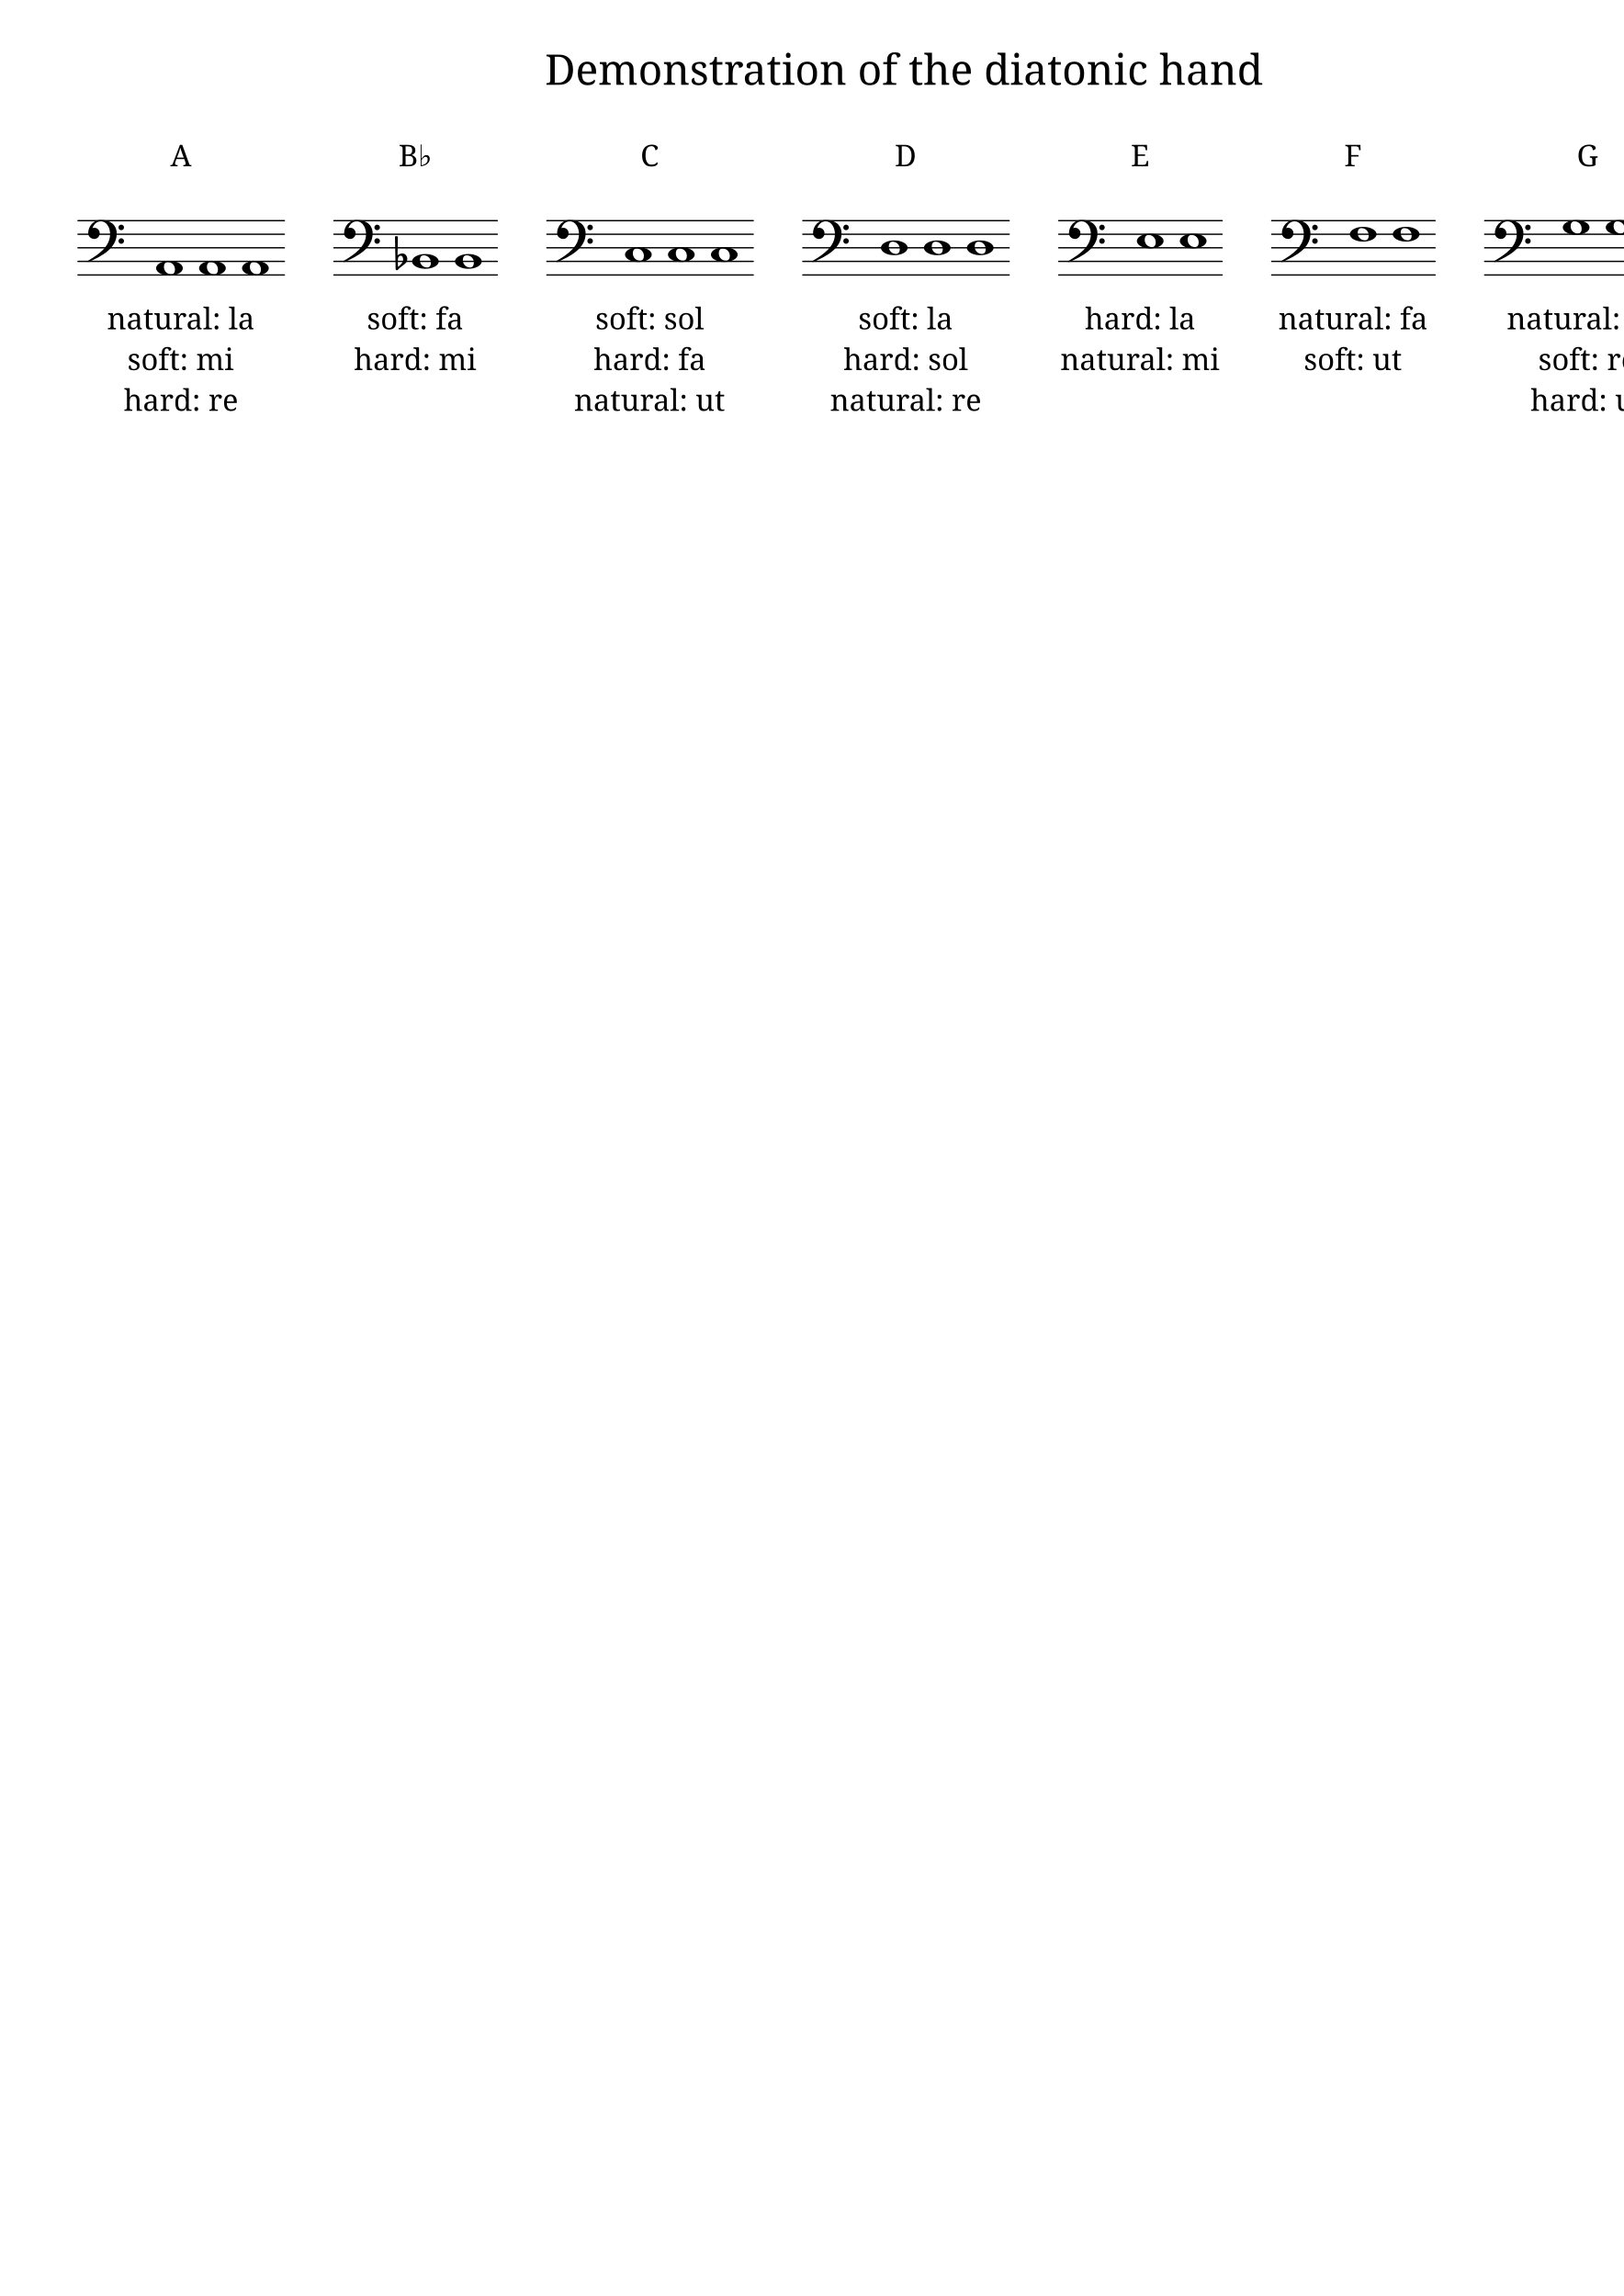
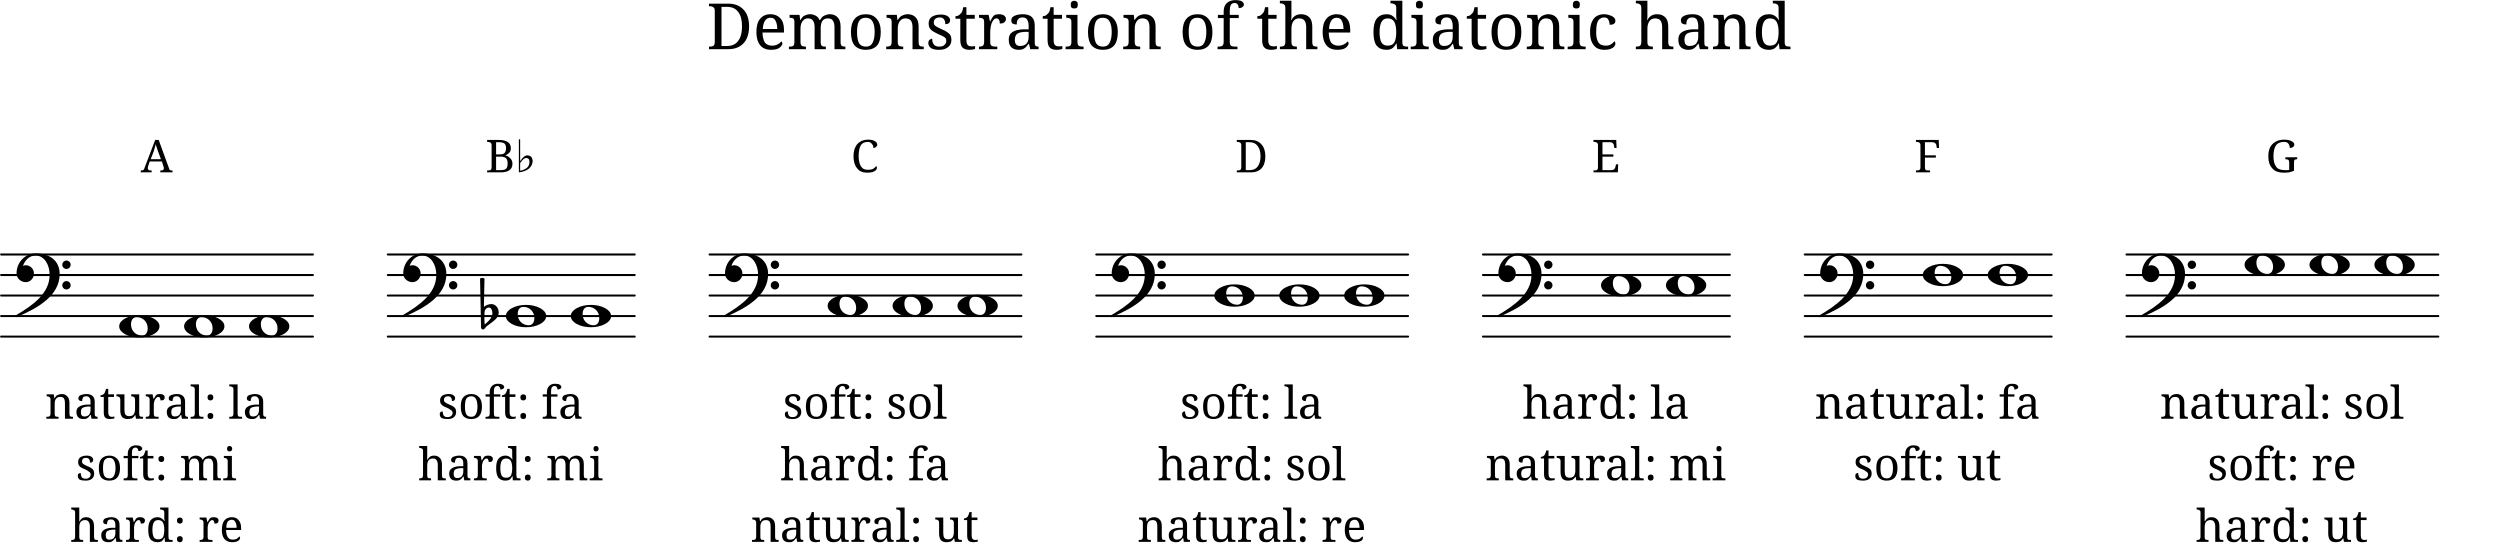
- <svg xmlns="http://www.w3.org/2000/svg" xmlns:xlink="http://www.w3.org/1999/xlink" version="1.2" width="210.00mm" height="297.00mm" viewBox="0 0 119.502 169.009">
+ <svg xmlns="http://www.w3.org/2000/svg" xmlns:xlink="http://www.w3.org/1999/xlink" version="1.2" width="213.98mm" height="46.42mm" viewBox="0 -2.396 121.766 26.418">
  <style type="text/css">

tspan { white-space: pre; }

</style>
-   <g transform="translate(40.0954, 6.2411)">
+   <g transform="translate(34.4049, -0)">
    <text font-family="serif" font-size="3.111" text-anchor="start" fill="currentColor">
      <tspan>Demonstration of the diatonic hand</tspan>
    </text>
  </g>
-   <g transform="translate(12.5403, 12.2411)">
+   <g transform="translate(6.8498, 6)">
    <text font-family="serif" font-size="2.2" text-anchor="start" fill="currentColor">
      <tspan>A</tspan>
    </text>
  </g>
-   <g transform="translate(5.6906, 20.2411)">
-     <line stroke-linejoin="round" stroke-linecap="round" stroke-width="0.1" stroke="currentColor" x1="0.05" y1="0" x2="15.236" y2="0" />
-   </g>
-   <g transform="translate(5.6906, 19.2411)">
-     <line stroke-linejoin="round" stroke-linecap="round" stroke-width="0.1" stroke="currentColor" x1="0.05" y1="0" x2="15.236" y2="0" />
-   </g>
-   <g transform="translate(5.6906, 18.2411)">
-     <line stroke-linejoin="round" stroke-linecap="round" stroke-width="0.1" stroke="currentColor" x1="0.05" y1="0" x2="15.236" y2="0" />
-   </g>
-   <g transform="translate(5.6906, 17.2411)">
-     <line stroke-linejoin="round" stroke-linecap="round" stroke-width="0.1" stroke="currentColor" x1="0.05" y1="0" x2="15.236" y2="0" />
-   </g>
-   <g transform="translate(5.6906, 16.2411)">
+   <g transform="translate(0, 14)">
+     <line stroke-linejoin="round" stroke-linecap="round" stroke-width="0.1" stroke="currentColor" x1="0.05" y1="0" x2="15.236" y2="0" />
+   </g>
+   <g transform="translate(0, 13)">
+     <line stroke-linejoin="round" stroke-linecap="round" stroke-width="0.1" stroke="currentColor" x1="0.05" y1="0" x2="15.236" y2="0" />
+   </g>
+   <g transform="translate(0, 12)">
+     <line stroke-linejoin="round" stroke-linecap="round" stroke-width="0.1" stroke="currentColor" x1="0.05" y1="0" x2="15.236" y2="0" />
+   </g>
+   <g transform="translate(0, 11)">
+     <line stroke-linejoin="round" stroke-linecap="round" stroke-width="0.1" stroke="currentColor" x1="0.05" y1="0" x2="15.236" y2="0" />
+   </g>
+   <g transform="translate(0, 10)">
    <line stroke-linejoin="round" stroke-linecap="round" stroke-width="0.1" stroke="currentColor" x1="0.05" y1="0" x2="15.236" y2="0" />
  </g>
  <a style="color:inherit;" xlink:href="textedit:///home/johannes/common-lisp/setzkasten/lilypond-export/b1-c5-m1-e.ly:41:16:17">
-     <g transform="translate(17.8146, 19.7411)">
+     <g transform="translate(12.124, 13.5)">
      <path transform="scale(0.004, -0.004)" d="M213 112c-50 0 -69 -43 -69 -88c0 -77 57 -136 134 -136c50 0 69 43 69 88c0 77 -57 136 -134 136zM491 0c0 -43 -34 -75 -72 -96c-53 -29 -114 -40 -174 -40s-120 11 -173 40c-38 21 -72 53 -72 96s34 75 72 96c53 29 113 40 173 40s121 -11 174 -40 c38 -21 72 -53 72 -96z" fill="currentColor" />
    </g>
  </a>
  <a style="color:inherit;" xlink:href="textedit:///home/johannes/common-lisp/setzkasten/lilypond-export/b1-c5-m1-e.ly:40:16:17">
-     <g transform="translate(14.6526, 19.7411)">
-       <path transform="scale(0.004, -0.004)" d="M213 112c-50 0 -69 -43 -69 -88c0 -77 57 -136 134 -136c50 0 69 43 69 88c0 77 -57 136 -134 136zM491 0c0 -43 -34 -75 -72 -96c-53 -29 -114 -40 -174 -40s-120 11 -173 40c-38 21 -72 53 -72 96s34 75 72 96c53 29 113 40 173 40s121 -11 174 -40 c38 -21 72 -53 72 -96z" fill="currentColor" />
-     </g>
-   </a>
-   <g transform="translate(6.4906, 17.2411)">
+     <g transform="translate(8.962, 13.5)">
+       <path transform="scale(0.004, -0.004)" d="M213 112c-50 0 -69 -43 -69 -88c0 -77 57 -136 134 -136c50 0 69 43 69 88c0 77 -57 136 -134 136zM491 0c0 -43 -34 -75 -72 -96c-53 -29 -114 -40 -174 -40s-120 11 -173 40c-38 21 -72 53 -72 96s34 75 72 96c53 29 113 40 173 40s121 -11 174 -40 c38 -21 72 -53 72 -96z" fill="currentColor" />
+     </g>
+   </a>
+   <g transform="translate(0.8, 11)">
    <path transform="scale(0.004, -0.004)" d="M557 -125c0 28 23 51 51 51s51 -23 51 -51s-23 -51 -51 -51s-51 23 -51 51zM557 125c0 28 23 51 51 51s51 -23 51 -51s-23 -51 -51 -51s-51 23 -51 51zM232 263c172 0 293 -88 293 -251c0 -263 -263 -414 -516 -521c-3 -3 -6 -4 -9 -4c-7 0 -13 6 -13 13c0 3 1 6 4 9 c202 118 412 265 412 493c0 120 -63 235 -171 235c-74 0 -129 -54 -154 -126c11 5 22 8 34 8c55 0 100 -45 100 -100c0 -58 -44 -106 -100 -106c-60 0 -112 47 -112 106c0 133 102 244 232 244z" fill="currentColor" />
  </g>
  <a style="color:inherit;" xlink:href="textedit:///home/johannes/common-lisp/setzkasten/lilypond-export/b1-c5-m1-e.ly:39:29:30">
-     <g transform="translate(11.4906, 19.7411)">
-       <path transform="scale(0.004, -0.004)" d="M213 112c-50 0 -69 -43 -69 -88c0 -77 57 -136 134 -136c50 0 69 43 69 88c0 77 -57 136 -134 136zM491 0c0 -43 -34 -75 -72 -96c-53 -29 -114 -40 -174 -40s-120 11 -173 40c-38 21 -72 53 -72 96s34 75 72 96c53 29 113 40 173 40s121 -11 174 -40 c38 -21 72 -53 72 -96z" fill="currentColor" />
-     </g>
-   </a>
-   <g transform="translate(7.8798, 24.2411)">
+     <g transform="translate(5.8, 13.5)">
+       <path transform="scale(0.004, -0.004)" d="M213 112c-50 0 -69 -43 -69 -88c0 -77 57 -136 134 -136c50 0 69 43 69 88c0 77 -57 136 -134 136zM491 0c0 -43 -34 -75 -72 -96c-53 -29 -114 -40 -174 -40s-120 11 -173 40c-38 21 -72 53 -72 96s34 75 72 96c53 29 113 40 173 40s121 -11 174 -40 c38 -21 72 -53 72 -96z" fill="currentColor" />
+     </g>
+   </a>
+   <g transform="translate(2.1892, 18)">
    <text font-family="serif" font-size="2.2" text-anchor="start" fill="currentColor">
      <tspan>natural: la</tspan>
    </text>
  </g>
-   <g transform="translate(9.3821, 27.2411)">
+   <g transform="translate(3.6915, 21)">
    <text font-family="serif" font-size="2.2" text-anchor="start" fill="currentColor">
      <tspan>soft: mi</tspan>
    </text>
  </g>
-   <g transform="translate(9.1089, 30.2411)">
+   <g transform="translate(3.4184, 24)">
    <text font-family="serif" font-size="2.2" text-anchor="start" fill="currentColor">
      <tspan>hard: re</tspan>
    </text>
  </g>
-   <g transform="translate(29.3344, 12.2411)">
+   <g transform="translate(23.6438, 6)">
    <text font-family="serif" font-size="2.2" text-anchor="start" fill="currentColor">
      <tspan>B♭</tspan>
    </text>
  </g>
-   <g transform="translate(24.5266, 20.2411)">
-     <line stroke-linejoin="round" stroke-linecap="round" stroke-width="0.1" stroke="currentColor" x1="0.05" y1="0" x2="12.074" y2="0" />
-   </g>
-   <g transform="translate(24.5266, 19.2411)">
-     <line stroke-linejoin="round" stroke-linecap="round" stroke-width="0.1" stroke="currentColor" x1="0.05" y1="0" x2="12.074" y2="0" />
-   </g>
-   <g transform="translate(24.5266, 18.2411)">
-     <line stroke-linejoin="round" stroke-linecap="round" stroke-width="0.1" stroke="currentColor" x1="0.05" y1="0" x2="12.074" y2="0" />
-   </g>
-   <g transform="translate(24.5266, 17.2411)">
-     <line stroke-linejoin="round" stroke-linecap="round" stroke-width="0.1" stroke="currentColor" x1="0.05" y1="0" x2="12.074" y2="0" />
-   </g>
-   <g transform="translate(24.5266, 16.2411)">
+   <g transform="translate(18.836, 14)">
+     <line stroke-linejoin="round" stroke-linecap="round" stroke-width="0.1" stroke="currentColor" x1="0.05" y1="0" x2="12.074" y2="0" />
+   </g>
+   <g transform="translate(18.836, 13)">
+     <line stroke-linejoin="round" stroke-linecap="round" stroke-width="0.1" stroke="currentColor" x1="0.05" y1="0" x2="12.074" y2="0" />
+   </g>
+   <g transform="translate(18.836, 12)">
+     <line stroke-linejoin="round" stroke-linecap="round" stroke-width="0.1" stroke="currentColor" x1="0.05" y1="0" x2="12.074" y2="0" />
+   </g>
+   <g transform="translate(18.836, 11)">
+     <line stroke-linejoin="round" stroke-linecap="round" stroke-width="0.1" stroke="currentColor" x1="0.05" y1="0" x2="12.074" y2="0" />
+   </g>
+   <g transform="translate(18.836, 10)">
    <line stroke-linejoin="round" stroke-linecap="round" stroke-width="0.1" stroke="currentColor" x1="0.05" y1="0" x2="12.074" y2="0" />
  </g>
  <a style="color:inherit;" xlink:href="textedit:///home/johannes/common-lisp/setzkasten/lilypond-export/b1-c5-m1-e.ly:81:16:17">
-     <g transform="translate(33.4886, 19.2411)">
-       <path transform="scale(0.004, -0.004)" d="M213 112c-50 0 -69 -43 -69 -88c0 -77 57 -136 134 -136c50 0 69 43 69 88c0 77 -57 136 -134 136zM491 0c0 -43 -34 -75 -72 -96c-53 -29 -114 -40 -174 -40s-120 11 -173 40c-38 21 -72 53 -72 96s34 75 72 96c53 29 113 40 173 40s121 -11 174 -40 c38 -21 72 -53 72 -96z" fill="currentColor" />
-     </g>
-   </a>
-   <g transform="translate(29.1766, 19.2411)">
+     <g transform="translate(27.798, 13)">
+       <path transform="scale(0.004, -0.004)" d="M213 112c-50 0 -69 -43 -69 -88c0 -77 57 -136 134 -136c50 0 69 43 69 88c0 77 -57 136 -134 136zM491 0c0 -43 -34 -75 -72 -96c-53 -29 -114 -40 -174 -40s-120 11 -173 40c-38 21 -72 53 -72 96s34 75 72 96c53 29 113 40 173 40s121 -11 174 -40 c38 -21 72 -53 72 -96z" fill="currentColor" />
+     </g>
+   </a>
+   <g transform="translate(23.486, 13)">
    <path transform="scale(0.004, -0.004)" d="M27 41l-1 -66v-11c0 -22 1 -44 4 -66c45 38 93 80 93 139c0 33 -14 67 -43 67c-31 0 -52 -30 -53 -63zM-15 -138l-12 595c8 5 18 8 27 8s19 -3 27 -8l-7 -345c25 21 58 34 91 34c52 0 89 -48 89 -102c0 -80 -86 -117 -147 -169c-15 -13 -24 -38 -45 -38 c-13 0 -23 11 -23 25z" fill="currentColor" />
  </g>
-   <g transform="translate(25.3266, 17.2411)">
+   <g transform="translate(19.636, 11)">
    <path transform="scale(0.004, -0.004)" d="M557 -125c0 28 23 51 51 51s51 -23 51 -51s-23 -51 -51 -51s-51 23 -51 51zM557 125c0 28 23 51 51 51s51 -23 51 -51s-23 -51 -51 -51s-51 23 -51 51zM232 263c172 0 293 -88 293 -251c0 -263 -263 -414 -516 -521c-3 -3 -6 -4 -9 -4c-7 0 -13 6 -13 13c0 3 1 6 4 9 c202 118 412 265 412 493c0 120 -63 235 -171 235c-74 0 -129 -54 -154 -126c11 5 22 8 34 8c55 0 100 -45 100 -100c0 -58 -44 -106 -100 -106c-60 0 -112 47 -112 106c0 133 102 244 232 244z" fill="currentColor" />
  </g>
  <a style="color:inherit;" xlink:href="textedit:///home/johannes/common-lisp/setzkasten/lilypond-export/b1-c5-m1-e.ly:80:29:30">
-     <g transform="translate(30.3266, 19.2411)">
-       <path transform="scale(0.004, -0.004)" d="M213 112c-50 0 -69 -43 -69 -88c0 -77 57 -136 134 -136c50 0 69 43 69 88c0 77 -57 136 -134 136zM491 0c0 -43 -34 -75 -72 -96c-53 -29 -114 -40 -174 -40s-120 11 -173 40c-38 21 -72 53 -72 96s34 75 72 96c53 29 113 40 173 40s121 -11 174 -40 c38 -21 72 -53 72 -96z" fill="currentColor" />
-     </g>
-   </a>
-   <g transform="translate(27.0127, 24.2411)">
+     <g transform="translate(24.636, 13)">
+       <path transform="scale(0.004, -0.004)" d="M213 112c-50 0 -69 -43 -69 -88c0 -77 57 -136 134 -136c50 0 69 43 69 88c0 77 -57 136 -134 136zM491 0c0 -43 -34 -75 -72 -96c-53 -29 -114 -40 -174 -40s-120 11 -173 40c-38 21 -72 53 -72 96s34 75 72 96c53 29 113 40 173 40s121 -11 174 -40 c38 -21 72 -53 72 -96z" fill="currentColor" />
+     </g>
+   </a>
+   <g transform="translate(21.3221, 18)">
    <text font-family="serif" font-size="2.2" text-anchor="start" fill="currentColor">
      <tspan>soft: fa</tspan>
    </text>
  </g>
-   <g transform="translate(26.0566, 27.2411)">
+   <g transform="translate(20.3661, 21)">
    <text font-family="serif" font-size="2.2" text-anchor="start" fill="currentColor">
      <tspan>hard: mi</tspan>
    </text>
  </g>
-   <g transform="translate(47.1357, 12.2411)">
+   <g transform="translate(41.4451, 6)">
    <text font-family="serif" font-size="2.2" text-anchor="start" fill="currentColor">
      <tspan>C</tspan>
    </text>
  </g>
-   <g transform="translate(40.2006, 20.2411)">
-     <line stroke-linejoin="round" stroke-linecap="round" stroke-width="0.1" stroke="currentColor" x1="0.05" y1="0" x2="15.236" y2="0" />
-   </g>
-   <g transform="translate(40.2006, 19.2411)">
-     <line stroke-linejoin="round" stroke-linecap="round" stroke-width="0.1" stroke="currentColor" x1="0.05" y1="0" x2="15.236" y2="0" />
-   </g>
-   <g transform="translate(40.2006, 18.2411)">
-     <line stroke-linejoin="round" stroke-linecap="round" stroke-width="0.1" stroke="currentColor" x1="0.05" y1="0" x2="15.236" y2="0" />
-   </g>
-   <g transform="translate(40.2006, 17.2411)">
-     <line stroke-linejoin="round" stroke-linecap="round" stroke-width="0.1" stroke="currentColor" x1="0.05" y1="0" x2="15.236" y2="0" />
-   </g>
-   <g transform="translate(40.2006, 16.2411)">
+   <g transform="translate(34.51, 14)">
+     <line stroke-linejoin="round" stroke-linecap="round" stroke-width="0.1" stroke="currentColor" x1="0.05" y1="0" x2="15.236" y2="0" />
+   </g>
+   <g transform="translate(34.51, 13)">
+     <line stroke-linejoin="round" stroke-linecap="round" stroke-width="0.1" stroke="currentColor" x1="0.05" y1="0" x2="15.236" y2="0" />
+   </g>
+   <g transform="translate(34.51, 12)">
+     <line stroke-linejoin="round" stroke-linecap="round" stroke-width="0.1" stroke="currentColor" x1="0.05" y1="0" x2="15.236" y2="0" />
+   </g>
+   <g transform="translate(34.51, 11)">
+     <line stroke-linejoin="round" stroke-linecap="round" stroke-width="0.1" stroke="currentColor" x1="0.05" y1="0" x2="15.236" y2="0" />
+   </g>
+   <g transform="translate(34.51, 10)">
    <line stroke-linejoin="round" stroke-linecap="round" stroke-width="0.1" stroke="currentColor" x1="0.05" y1="0" x2="15.236" y2="0" />
  </g>
  <a style="color:inherit;" xlink:href="textedit:///home/johannes/common-lisp/setzkasten/lilypond-export/b1-c5-m1-e.ly:119:16:17">
-     <g transform="translate(52.3246, 18.7411)">
+     <g transform="translate(46.634, 12.5)">
      <path transform="scale(0.004, -0.004)" d="M213 112c-50 0 -69 -43 -69 -88c0 -77 57 -136 134 -136c50 0 69 43 69 88c0 77 -57 136 -134 136zM491 0c0 -43 -34 -75 -72 -96c-53 -29 -114 -40 -174 -40s-120 11 -173 40c-38 21 -72 53 -72 96s34 75 72 96c53 29 113 40 173 40s121 -11 174 -40 c38 -21 72 -53 72 -96z" fill="currentColor" />
    </g>
  </a>
  <a style="color:inherit;" xlink:href="textedit:///home/johannes/common-lisp/setzkasten/lilypond-export/b1-c5-m1-e.ly:118:16:17">
-     <g transform="translate(49.1626, 18.7411)">
-       <path transform="scale(0.004, -0.004)" d="M213 112c-50 0 -69 -43 -69 -88c0 -77 57 -136 134 -136c50 0 69 43 69 88c0 77 -57 136 -134 136zM491 0c0 -43 -34 -75 -72 -96c-53 -29 -114 -40 -174 -40s-120 11 -173 40c-38 21 -72 53 -72 96s34 75 72 96c53 29 113 40 173 40s121 -11 174 -40 c38 -21 72 -53 72 -96z" fill="currentColor" />
-     </g>
-   </a>
-   <g transform="translate(41.0006, 17.2411)">
+     <g transform="translate(43.472, 12.5)">
+       <path transform="scale(0.004, -0.004)" d="M213 112c-50 0 -69 -43 -69 -88c0 -77 57 -136 134 -136c50 0 69 43 69 88c0 77 -57 136 -134 136zM491 0c0 -43 -34 -75 -72 -96c-53 -29 -114 -40 -174 -40s-120 11 -173 40c-38 21 -72 53 -72 96s34 75 72 96c53 29 113 40 173 40s121 -11 174 -40 c38 -21 72 -53 72 -96z" fill="currentColor" />
+     </g>
+   </a>
+   <g transform="translate(35.31, 11)">
    <path transform="scale(0.004, -0.004)" d="M557 -125c0 28 23 51 51 51s51 -23 51 -51s-23 -51 -51 -51s-51 23 -51 51zM557 125c0 28 23 51 51 51s51 -23 51 -51s-23 -51 -51 -51s-51 23 -51 51zM232 263c172 0 293 -88 293 -251c0 -263 -263 -414 -516 -521c-3 -3 -6 -4 -9 -4c-7 0 -13 6 -13 13c0 3 1 6 4 9 c202 118 412 265 412 493c0 120 -63 235 -171 235c-74 0 -129 -54 -154 -126c11 5 22 8 34 8c55 0 100 -45 100 -100c0 -58 -44 -106 -100 -106c-60 0 -112 47 -112 106c0 133 102 244 232 244z" fill="currentColor" />
  </g>
  <a style="color:inherit;" xlink:href="textedit:///home/johannes/common-lisp/setzkasten/lilypond-export/b1-c5-m1-e.ly:117:29:30">
-     <g transform="translate(46.0006, 18.7411)">
-       <path transform="scale(0.004, -0.004)" d="M213 112c-50 0 -69 -43 -69 -88c0 -77 57 -136 134 -136c50 0 69 43 69 88c0 77 -57 136 -134 136zM491 0c0 -43 -34 -75 -72 -96c-53 -29 -114 -40 -174 -40s-120 11 -173 40c-38 21 -72 53 -72 96s34 75 72 96c53 29 113 40 173 40s121 -11 174 -40 c38 -21 72 -53 72 -96z" fill="currentColor" />
-     </g>
-   </a>
-   <g transform="translate(43.8238, 24.2411)">
+     <g transform="translate(40.31, 12.5)">
+       <path transform="scale(0.004, -0.004)" d="M213 112c-50 0 -69 -43 -69 -88c0 -77 57 -136 134 -136c50 0 69 43 69 88c0 77 -57 136 -134 136zM491 0c0 -43 -34 -75 -72 -96c-53 -29 -114 -40 -174 -40s-120 11 -173 40c-38 21 -72 53 -72 96s34 75 72 96c53 29 113 40 173 40s121 -11 174 -40 c38 -21 72 -53 72 -96z" fill="currentColor" />
+     </g>
+   </a>
+   <g transform="translate(38.1332, 18)">
    <text font-family="serif" font-size="2.2" text-anchor="start" fill="currentColor">
      <tspan>soft: sol</tspan>
    </text>
  </g>
-   <g transform="translate(43.6872, 27.2411)">
+   <g transform="translate(37.9967, 21)">
    <text font-family="serif" font-size="2.2" text-anchor="start" fill="currentColor">
      <tspan>hard: fa</tspan>
    </text>
  </g>
-   <g transform="translate(42.2532, 30.2411)">
+   <g transform="translate(36.5627, 24)">
    <text font-family="serif" font-size="2.2" text-anchor="start" fill="currentColor">
      <tspan>natural: ut</tspan>
    </text>
  </g>
-   <g transform="translate(65.8522, 12.2411)">
+   <g transform="translate(60.1617, 6)">
    <text font-family="serif" font-size="2.2" text-anchor="start" fill="currentColor">
      <tspan>D</tspan>
    </text>
  </g>
-   <g transform="translate(59.0366, 20.2411)">
-     <line stroke-linejoin="round" stroke-linecap="round" stroke-width="0.1" stroke="currentColor" x1="0.05" y1="0" x2="15.236" y2="0" />
-   </g>
-   <g transform="translate(59.0366, 19.2411)">
-     <line stroke-linejoin="round" stroke-linecap="round" stroke-width="0.1" stroke="currentColor" x1="0.05" y1="0" x2="15.236" y2="0" />
-   </g>
-   <g transform="translate(59.0366, 18.2411)">
-     <line stroke-linejoin="round" stroke-linecap="round" stroke-width="0.1" stroke="currentColor" x1="0.05" y1="0" x2="15.236" y2="0" />
-   </g>
-   <g transform="translate(59.0366, 17.2411)">
-     <line stroke-linejoin="round" stroke-linecap="round" stroke-width="0.1" stroke="currentColor" x1="0.05" y1="0" x2="15.236" y2="0" />
-   </g>
-   <g transform="translate(59.0366, 16.2411)">
+   <g transform="translate(53.346, 14)">
+     <line stroke-linejoin="round" stroke-linecap="round" stroke-width="0.1" stroke="currentColor" x1="0.05" y1="0" x2="15.236" y2="0" />
+   </g>
+   <g transform="translate(53.346, 13)">
+     <line stroke-linejoin="round" stroke-linecap="round" stroke-width="0.1" stroke="currentColor" x1="0.05" y1="0" x2="15.236" y2="0" />
+   </g>
+   <g transform="translate(53.346, 12)">
+     <line stroke-linejoin="round" stroke-linecap="round" stroke-width="0.1" stroke="currentColor" x1="0.05" y1="0" x2="15.236" y2="0" />
+   </g>
+   <g transform="translate(53.346, 11)">
+     <line stroke-linejoin="round" stroke-linecap="round" stroke-width="0.1" stroke="currentColor" x1="0.05" y1="0" x2="15.236" y2="0" />
+   </g>
+   <g transform="translate(53.346, 10)">
    <line stroke-linejoin="round" stroke-linecap="round" stroke-width="0.1" stroke="currentColor" x1="0.05" y1="0" x2="15.236" y2="0" />
  </g>
  <a style="color:inherit;" xlink:href="textedit:///home/johannes/common-lisp/setzkasten/lilypond-export/b1-c5-m1-e.ly:160:16:17">
-     <g transform="translate(71.1606, 18.2411)">
+     <g transform="translate(65.47, 12)">
      <path transform="scale(0.004, -0.004)" d="M213 112c-50 0 -69 -43 -69 -88c0 -77 57 -136 134 -136c50 0 69 43 69 88c0 77 -57 136 -134 136zM491 0c0 -43 -34 -75 -72 -96c-53 -29 -114 -40 -174 -40s-120 11 -173 40c-38 21 -72 53 -72 96s34 75 72 96c53 29 113 40 173 40s121 -11 174 -40 c38 -21 72 -53 72 -96z" fill="currentColor" />
    </g>
  </a>
  <a style="color:inherit;" xlink:href="textedit:///home/johannes/common-lisp/setzkasten/lilypond-export/b1-c5-m1-e.ly:159:16:17">
-     <g transform="translate(67.9986, 18.2411)">
-       <path transform="scale(0.004, -0.004)" d="M213 112c-50 0 -69 -43 -69 -88c0 -77 57 -136 134 -136c50 0 69 43 69 88c0 77 -57 136 -134 136zM491 0c0 -43 -34 -75 -72 -96c-53 -29 -114 -40 -174 -40s-120 11 -173 40c-38 21 -72 53 -72 96s34 75 72 96c53 29 113 40 173 40s121 -11 174 -40 c38 -21 72 -53 72 -96z" fill="currentColor" />
-     </g>
-   </a>
-   <g transform="translate(59.8366, 17.2411)">
+     <g transform="translate(62.308, 12)">
+       <path transform="scale(0.004, -0.004)" d="M213 112c-50 0 -69 -43 -69 -88c0 -77 57 -136 134 -136c50 0 69 43 69 88c0 77 -57 136 -134 136zM491 0c0 -43 -34 -75 -72 -96c-53 -29 -114 -40 -174 -40s-120 11 -173 40c-38 21 -72 53 -72 96s34 75 72 96c53 29 113 40 173 40s121 -11 174 -40 c38 -21 72 -53 72 -96z" fill="currentColor" />
+     </g>
+   </a>
+   <g transform="translate(54.146, 11)">
    <path transform="scale(0.004, -0.004)" d="M557 -125c0 28 23 51 51 51s51 -23 51 -51s-23 -51 -51 -51s-51 23 -51 51zM557 125c0 28 23 51 51 51s51 -23 51 -51s-23 -51 -51 -51s-51 23 -51 51zM232 263c172 0 293 -88 293 -251c0 -263 -263 -414 -516 -521c-3 -3 -6 -4 -9 -4c-7 0 -13 6 -13 13c0 3 1 6 4 9 c202 118 412 265 412 493c0 120 -63 235 -171 235c-74 0 -129 -54 -154 -126c11 5 22 8 34 8c55 0 100 -45 100 -100c0 -58 -44 -106 -100 -106c-60 0 -112 47 -112 106c0 133 102 244 232 244z" fill="currentColor" />
  </g>
  <a style="color:inherit;" xlink:href="textedit:///home/johannes/common-lisp/setzkasten/lilypond-export/b1-c5-m1-e.ly:158:29:30">
-     <g transform="translate(64.8366, 18.2411)">
-       <path transform="scale(0.004, -0.004)" d="M213 112c-50 0 -69 -43 -69 -88c0 -77 57 -136 134 -136c50 0 69 43 69 88c0 77 -57 136 -134 136zM491 0c0 -43 -34 -75 -72 -96c-53 -29 -114 -40 -174 -40s-120 11 -173 40c-38 21 -72 53 -72 96s34 75 72 96c53 29 113 40 173 40s121 -11 174 -40 c38 -21 72 -53 72 -96z" fill="currentColor" />
-     </g>
-   </a>
-   <g transform="translate(63.172, 24.2411)">
+     <g transform="translate(59.146, 12)">
+       <path transform="scale(0.004, -0.004)" d="M213 112c-50 0 -69 -43 -69 -88c0 -77 57 -136 134 -136c50 0 69 43 69 88c0 77 -57 136 -134 136zM491 0c0 -43 -34 -75 -72 -96c-53 -29 -114 -40 -174 -40s-120 11 -173 40c-38 21 -72 53 -72 96s34 75 72 96c53 29 113 40 173 40s121 -11 174 -40 c38 -21 72 -53 72 -96z" fill="currentColor" />
+     </g>
+   </a>
+   <g transform="translate(57.4814, 18)">
    <text font-family="serif" font-size="2.2" text-anchor="start" fill="currentColor">
      <tspan>soft: la</tspan>
    </text>
  </g>
-   <g transform="translate(62.0794, 27.2411)">
+   <g transform="translate(56.3888, 21)">
    <text font-family="serif" font-size="2.2" text-anchor="start" fill="currentColor">
      <tspan>hard: sol</tspan>
    </text>
  </g>
-   <g transform="translate(61.0892, 30.2411)">
+   <g transform="translate(55.3987, 24)">
    <text font-family="serif" font-size="2.2" text-anchor="start" fill="currentColor">
      <tspan>natural: re</tspan>
    </text>
  </g>
-   <g transform="translate(83.2267, 12.2411)">
+   <g transform="translate(77.5362, 6)">
    <text font-family="serif" font-size="2.2" text-anchor="start" fill="currentColor">
      <tspan>E</tspan>
    </text>
  </g>
-   <g transform="translate(77.8726, 20.2411)">
-     <line stroke-linejoin="round" stroke-linecap="round" stroke-width="0.1" stroke="currentColor" x1="0.05" y1="0" x2="12.074" y2="0" />
-   </g>
-   <g transform="translate(77.8726, 19.2411)">
-     <line stroke-linejoin="round" stroke-linecap="round" stroke-width="0.1" stroke="currentColor" x1="0.05" y1="0" x2="12.074" y2="0" />
-   </g>
-   <g transform="translate(77.8726, 18.2411)">
-     <line stroke-linejoin="round" stroke-linecap="round" stroke-width="0.1" stroke="currentColor" x1="0.05" y1="0" x2="12.074" y2="0" />
-   </g>
-   <g transform="translate(77.8726, 17.2411)">
-     <line stroke-linejoin="round" stroke-linecap="round" stroke-width="0.1" stroke="currentColor" x1="0.05" y1="0" x2="12.074" y2="0" />
-   </g>
-   <g transform="translate(77.8726, 16.2411)">
+   <g transform="translate(72.182, 14)">
+     <line stroke-linejoin="round" stroke-linecap="round" stroke-width="0.1" stroke="currentColor" x1="0.05" y1="0" x2="12.074" y2="0" />
+   </g>
+   <g transform="translate(72.182, 13)">
+     <line stroke-linejoin="round" stroke-linecap="round" stroke-width="0.1" stroke="currentColor" x1="0.05" y1="0" x2="12.074" y2="0" />
+   </g>
+   <g transform="translate(72.182, 12)">
+     <line stroke-linejoin="round" stroke-linecap="round" stroke-width="0.1" stroke="currentColor" x1="0.05" y1="0" x2="12.074" y2="0" />
+   </g>
+   <g transform="translate(72.182, 11)">
+     <line stroke-linejoin="round" stroke-linecap="round" stroke-width="0.1" stroke="currentColor" x1="0.05" y1="0" x2="12.074" y2="0" />
+   </g>
+   <g transform="translate(72.182, 10)">
    <line stroke-linejoin="round" stroke-linecap="round" stroke-width="0.1" stroke="currentColor" x1="0.05" y1="0" x2="12.074" y2="0" />
  </g>
  <a style="color:inherit;" xlink:href="textedit:///home/johannes/common-lisp/setzkasten/lilypond-export/b1-c5-m1-e.ly:200:16:17">
-     <g transform="translate(86.8346, 17.7411)">
-       <path transform="scale(0.004, -0.004)" d="M213 112c-50 0 -69 -43 -69 -88c0 -77 57 -136 134 -136c50 0 69 43 69 88c0 77 -57 136 -134 136zM491 0c0 -43 -34 -75 -72 -96c-53 -29 -114 -40 -174 -40s-120 11 -173 40c-38 21 -72 53 -72 96s34 75 72 96c53 29 113 40 173 40s121 -11 174 -40 c38 -21 72 -53 72 -96z" fill="currentColor" />
-     </g>
-   </a>
-   <g transform="translate(78.6726, 17.2411)">
+     <g transform="translate(81.144, 11.5)">
+       <path transform="scale(0.004, -0.004)" d="M213 112c-50 0 -69 -43 -69 -88c0 -77 57 -136 134 -136c50 0 69 43 69 88c0 77 -57 136 -134 136zM491 0c0 -43 -34 -75 -72 -96c-53 -29 -114 -40 -174 -40s-120 11 -173 40c-38 21 -72 53 -72 96s34 75 72 96c53 29 113 40 173 40s121 -11 174 -40 c38 -21 72 -53 72 -96z" fill="currentColor" />
+     </g>
+   </a>
+   <g transform="translate(72.982, 11)">
    <path transform="scale(0.004, -0.004)" d="M557 -125c0 28 23 51 51 51s51 -23 51 -51s-23 -51 -51 -51s-51 23 -51 51zM557 125c0 28 23 51 51 51s51 -23 51 -51s-23 -51 -51 -51s-51 23 -51 51zM232 263c172 0 293 -88 293 -251c0 -263 -263 -414 -516 -521c-3 -3 -6 -4 -9 -4c-7 0 -13 6 -13 13c0 3 1 6 4 9 c202 118 412 265 412 493c0 120 -63 235 -171 235c-74 0 -129 -54 -154 -126c11 5 22 8 34 8c55 0 100 -45 100 -100c0 -58 -44 -106 -100 -106c-60 0 -112 47 -112 106c0 133 102 244 232 244z" fill="currentColor" />
  </g>
  <a style="color:inherit;" xlink:href="textedit:///home/johannes/common-lisp/setzkasten/lilypond-export/b1-c5-m1-e.ly:199:29:30">
-     <g transform="translate(83.6726, 17.7411)">
-       <path transform="scale(0.004, -0.004)" d="M213 112c-50 0 -69 -43 -69 -88c0 -77 57 -136 134 -136c50 0 69 43 69 88c0 77 -57 136 -134 136zM491 0c0 -43 -34 -75 -72 -96c-53 -29 -114 -40 -174 -40s-120 11 -173 40c-38 21 -72 53 -72 96s34 75 72 96c53 29 113 40 173 40s121 -11 174 -40 c38 -21 72 -53 72 -96z" fill="currentColor" />
-     </g>
-   </a>
-   <g transform="translate(79.8465, 24.2411)">
+     <g transform="translate(77.982, 11.5)">
+       <path transform="scale(0.004, -0.004)" d="M213 112c-50 0 -69 -43 -69 -88c0 -77 57 -136 134 -136c50 0 69 43 69 88c0 77 -57 136 -134 136zM491 0c0 -43 -34 -75 -72 -96c-53 -29 -114 -40 -174 -40s-120 11 -173 40c-38 21 -72 53 -72 96s34 75 72 96c53 29 113 40 173 40s121 -11 174 -40 c38 -21 72 -53 72 -96z" fill="currentColor" />
+     </g>
+   </a>
+   <g transform="translate(74.156, 18)">
    <text font-family="serif" font-size="2.2" text-anchor="start" fill="currentColor">
      <tspan>hard: la</tspan>
    </text>
  </g>
-   <g transform="translate(78.0369, 27.2411)">
+   <g transform="translate(72.3464, 21)">
    <text font-family="serif" font-size="2.2" text-anchor="start" fill="currentColor">
      <tspan>natural: mi</tspan>
    </text>
  </g>
-   <g transform="translate(98.9349, 12.2411)">
+   <g transform="translate(93.2443, 6)">
    <text font-family="serif" font-size="2.2" text-anchor="start" fill="currentColor">
      <tspan>F</tspan>
    </text>
  </g>
-   <g transform="translate(93.5466, 20.2411)">
-     <line stroke-linejoin="round" stroke-linecap="round" stroke-width="0.1" stroke="currentColor" x1="0.05" y1="0" x2="12.074" y2="0" />
-   </g>
-   <g transform="translate(93.5466, 19.2411)">
-     <line stroke-linejoin="round" stroke-linecap="round" stroke-width="0.1" stroke="currentColor" x1="0.05" y1="0" x2="12.074" y2="0" />
-   </g>
-   <g transform="translate(93.5466, 18.2411)">
-     <line stroke-linejoin="round" stroke-linecap="round" stroke-width="0.1" stroke="currentColor" x1="0.05" y1="0" x2="12.074" y2="0" />
-   </g>
-   <g transform="translate(93.5466, 17.2411)">
-     <line stroke-linejoin="round" stroke-linecap="round" stroke-width="0.1" stroke="currentColor" x1="0.05" y1="0" x2="12.074" y2="0" />
-   </g>
-   <g transform="translate(93.5466, 16.2411)">
+   <g transform="translate(87.856, 14)">
+     <line stroke-linejoin="round" stroke-linecap="round" stroke-width="0.1" stroke="currentColor" x1="0.05" y1="0" x2="12.074" y2="0" />
+   </g>
+   <g transform="translate(87.856, 13)">
+     <line stroke-linejoin="round" stroke-linecap="round" stroke-width="0.1" stroke="currentColor" x1="0.05" y1="0" x2="12.074" y2="0" />
+   </g>
+   <g transform="translate(87.856, 12)">
+     <line stroke-linejoin="round" stroke-linecap="round" stroke-width="0.1" stroke="currentColor" x1="0.05" y1="0" x2="12.074" y2="0" />
+   </g>
+   <g transform="translate(87.856, 11)">
+     <line stroke-linejoin="round" stroke-linecap="round" stroke-width="0.1" stroke="currentColor" x1="0.05" y1="0" x2="12.074" y2="0" />
+   </g>
+   <g transform="translate(87.856, 10)">
    <line stroke-linejoin="round" stroke-linecap="round" stroke-width="0.1" stroke="currentColor" x1="0.05" y1="0" x2="12.074" y2="0" />
  </g>
  <a style="color:inherit;" xlink:href="textedit:///home/johannes/common-lisp/setzkasten/lilypond-export/b1-c5-m1-e.ly:237:16:17">
-     <g transform="translate(102.5086, 17.2411)">
-       <path transform="scale(0.004, -0.004)" d="M213 112c-50 0 -69 -43 -69 -88c0 -77 57 -136 134 -136c50 0 69 43 69 88c0 77 -57 136 -134 136zM491 0c0 -43 -34 -75 -72 -96c-53 -29 -114 -40 -174 -40s-120 11 -173 40c-38 21 -72 53 -72 96s34 75 72 96c53 29 113 40 173 40s121 -11 174 -40 c38 -21 72 -53 72 -96z" fill="currentColor" />
-     </g>
-   </a>
-   <g transform="translate(94.3466, 17.2411)">
+     <g transform="translate(96.818, 11)">
+       <path transform="scale(0.004, -0.004)" d="M213 112c-50 0 -69 -43 -69 -88c0 -77 57 -136 134 -136c50 0 69 43 69 88c0 77 -57 136 -134 136zM491 0c0 -43 -34 -75 -72 -96c-53 -29 -114 -40 -174 -40s-120 11 -173 40c-38 21 -72 53 -72 96s34 75 72 96c53 29 113 40 173 40s121 -11 174 -40 c38 -21 72 -53 72 -96z" fill="currentColor" />
+     </g>
+   </a>
+   <g transform="translate(88.656, 11)">
    <path transform="scale(0.004, -0.004)" d="M557 -125c0 28 23 51 51 51s51 -23 51 -51s-23 -51 -51 -51s-51 23 -51 51zM557 125c0 28 23 51 51 51s51 -23 51 -51s-23 -51 -51 -51s-51 23 -51 51zM232 263c172 0 293 -88 293 -251c0 -263 -263 -414 -516 -521c-3 -3 -6 -4 -9 -4c-7 0 -13 6 -13 13c0 3 1 6 4 9 c202 118 412 265 412 493c0 120 -63 235 -171 235c-74 0 -129 -54 -154 -126c11 5 22 8 34 8c55 0 100 -45 100 -100c0 -58 -44 -106 -100 -106c-60 0 -112 47 -112 106c0 133 102 244 232 244z" fill="currentColor" />
  </g>
  <a style="color:inherit;" xlink:href="textedit:///home/johannes/common-lisp/setzkasten/lilypond-export/b1-c5-m1-e.ly:236:29:30">
-     <g transform="translate(99.3466, 17.2411)">
-       <path transform="scale(0.004, -0.004)" d="M213 112c-50 0 -69 -43 -69 -88c0 -77 57 -136 134 -136c50 0 69 43 69 88c0 77 -57 136 -134 136zM491 0c0 -43 -34 -75 -72 -96c-53 -29 -114 -40 -174 -40s-120 11 -173 40c-38 21 -72 53 -72 96s34 75 72 96c53 29 113 40 173 40s121 -11 174 -40 c38 -21 72 -53 72 -96z" fill="currentColor" />
-     </g>
-   </a>
-   <g transform="translate(94.0865, 24.2411)">
+     <g transform="translate(93.656, 11)">
+       <path transform="scale(0.004, -0.004)" d="M213 112c-50 0 -69 -43 -69 -88c0 -77 57 -136 134 -136c50 0 69 43 69 88c0 77 -57 136 -134 136zM491 0c0 -43 -34 -75 -72 -96c-53 -29 -114 -40 -174 -40s-120 11 -173 40c-38 21 -72 53 -72 96s34 75 72 96c53 29 113 40 173 40s121 -11 174 -40 c38 -21 72 -53 72 -96z" fill="currentColor" />
+     </g>
+   </a>
+   <g transform="translate(88.396, 18)">
    <text font-family="serif" font-size="2.2" text-anchor="start" fill="currentColor">
      <tspan>natural: fa</tspan>
    </text>
  </g>
-   <g transform="translate(95.9644, 27.2411)">
+   <g transform="translate(90.2738, 21)">
    <text font-family="serif" font-size="2.2" text-anchor="start" fill="currentColor">
      <tspan>soft: ut</tspan>
    </text>
  </g>
-   <g transform="translate(116.0533, 12.2411)">
+   <g transform="translate(110.3627, 6)">
    <text font-family="serif" font-size="2.2" text-anchor="start" fill="currentColor">
      <tspan>G</tspan>
    </text>
  </g>
-   <g transform="translate(109.2206, 20.2411)">
-     <line stroke-linejoin="round" stroke-linecap="round" stroke-width="0.1" stroke="currentColor" x1="0.05" y1="0" x2="15.236" y2="0" />
-   </g>
-   <g transform="translate(109.2206, 19.2411)">
-     <line stroke-linejoin="round" stroke-linecap="round" stroke-width="0.1" stroke="currentColor" x1="0.05" y1="0" x2="15.236" y2="0" />
-   </g>
-   <g transform="translate(109.2206, 18.2411)">
-     <line stroke-linejoin="round" stroke-linecap="round" stroke-width="0.1" stroke="currentColor" x1="0.05" y1="0" x2="15.236" y2="0" />
-   </g>
-   <g transform="translate(109.2206, 17.2411)">
-     <line stroke-linejoin="round" stroke-linecap="round" stroke-width="0.1" stroke="currentColor" x1="0.05" y1="0" x2="15.236" y2="0" />
-   </g>
-   <g transform="translate(109.2206, 16.2411)">
+   <g transform="translate(103.53, 14)">
+     <line stroke-linejoin="round" stroke-linecap="round" stroke-width="0.1" stroke="currentColor" x1="0.05" y1="0" x2="15.236" y2="0" />
+   </g>
+   <g transform="translate(103.53, 13)">
+     <line stroke-linejoin="round" stroke-linecap="round" stroke-width="0.1" stroke="currentColor" x1="0.05" y1="0" x2="15.236" y2="0" />
+   </g>
+   <g transform="translate(103.53, 12)">
+     <line stroke-linejoin="round" stroke-linecap="round" stroke-width="0.1" stroke="currentColor" x1="0.05" y1="0" x2="15.236" y2="0" />
+   </g>
+   <g transform="translate(103.53, 11)">
+     <line stroke-linejoin="round" stroke-linecap="round" stroke-width="0.1" stroke="currentColor" x1="0.05" y1="0" x2="15.236" y2="0" />
+   </g>
+   <g transform="translate(103.53, 10)">
    <line stroke-linejoin="round" stroke-linecap="round" stroke-width="0.1" stroke="currentColor" x1="0.05" y1="0" x2="15.236" y2="0" />
  </g>
  <a style="color:inherit;" xlink:href="textedit:///home/johannes/common-lisp/setzkasten/lilypond-export/b1-c5-m1-e.ly:275:16:17">
-     <g transform="translate(121.3446, 16.7411)">
+     <g transform="translate(115.654, 10.5)">
      <path transform="scale(0.004, -0.004)" d="M213 112c-50 0 -69 -43 -69 -88c0 -77 57 -136 134 -136c50 0 69 43 69 88c0 77 -57 136 -134 136zM491 0c0 -43 -34 -75 -72 -96c-53 -29 -114 -40 -174 -40s-120 11 -173 40c-38 21 -72 53 -72 96s34 75 72 96c53 29 113 40 173 40s121 -11 174 -40 c38 -21 72 -53 72 -96z" fill="currentColor" />
    </g>
  </a>
  <a style="color:inherit;" xlink:href="textedit:///home/johannes/common-lisp/setzkasten/lilypond-export/b1-c5-m1-e.ly:274:16:17">
-     <g transform="translate(118.1826, 16.7411)">
-       <path transform="scale(0.004, -0.004)" d="M213 112c-50 0 -69 -43 -69 -88c0 -77 57 -136 134 -136c50 0 69 43 69 88c0 77 -57 136 -134 136zM491 0c0 -43 -34 -75 -72 -96c-53 -29 -114 -40 -174 -40s-120 11 -173 40c-38 21 -72 53 -72 96s34 75 72 96c53 29 113 40 173 40s121 -11 174 -40 c38 -21 72 -53 72 -96z" fill="currentColor" />
-     </g>
-   </a>
-   <g transform="translate(110.0206, 17.2411)">
+     <g transform="translate(112.492, 10.5)">
+       <path transform="scale(0.004, -0.004)" d="M213 112c-50 0 -69 -43 -69 -88c0 -77 57 -136 134 -136c50 0 69 43 69 88c0 77 -57 136 -134 136zM491 0c0 -43 -34 -75 -72 -96c-53 -29 -114 -40 -174 -40s-120 11 -173 40c-38 21 -72 53 -72 96s34 75 72 96c53 29 113 40 173 40s121 -11 174 -40 c38 -21 72 -53 72 -96z" fill="currentColor" />
+     </g>
+   </a>
+   <g transform="translate(104.33, 11)">
    <path transform="scale(0.004, -0.004)" d="M557 -125c0 28 23 51 51 51s51 -23 51 -51s-23 -51 -51 -51s-51 23 -51 51zM557 125c0 28 23 51 51 51s51 -23 51 -51s-23 -51 -51 -51s-51 23 -51 51zM232 263c172 0 293 -88 293 -251c0 -263 -263 -414 -516 -521c-3 -3 -6 -4 -9 -4c-7 0 -13 6 -13 13c0 3 1 6 4 9 c202 118 412 265 412 493c0 120 -63 235 -171 235c-74 0 -129 -54 -154 -126c11 5 22 8 34 8c55 0 100 -45 100 -100c0 -58 -44 -106 -100 -106c-60 0 -112 47 -112 106c0 133 102 244 232 244z" fill="currentColor" />
  </g>
  <a style="color:inherit;" xlink:href="textedit:///home/johannes/common-lisp/setzkasten/lilypond-export/b1-c5-m1-e.ly:273:29:30">
-     <g transform="translate(115.0206, 16.7411)">
-       <path transform="scale(0.004, -0.004)" d="M213 112c-50 0 -69 -43 -69 -88c0 -77 57 -136 134 -136c50 0 69 43 69 88c0 77 -57 136 -134 136zM491 0c0 -43 -34 -75 -72 -96c-53 -29 -114 -40 -174 -40s-120 11 -173 40c-38 21 -72 53 -72 96s34 75 72 96c53 29 113 40 173 40s121 -11 174 -40 c38 -21 72 -53 72 -96z" fill="currentColor" />
-     </g>
-   </a>
-   <g transform="translate(110.8976, 24.2411)">
+     <g transform="translate(109.33, 10.5)">
+       <path transform="scale(0.004, -0.004)" d="M213 112c-50 0 -69 -43 -69 -88c0 -77 57 -136 134 -136c50 0 69 43 69 88c0 77 -57 136 -134 136zM491 0c0 -43 -34 -75 -72 -96c-53 -29 -114 -40 -174 -40s-120 11 -173 40c-38 21 -72 53 -72 96s34 75 72 96c53 29 113 40 173 40s121 -11 174 -40 c38 -21 72 -53 72 -96z" fill="currentColor" />
+     </g>
+   </a>
+   <g transform="translate(105.2071, 18)">
    <text font-family="serif" font-size="2.2" text-anchor="start" fill="currentColor">
      <tspan>natural: sol</tspan>
    </text>
  </g>
-   <g transform="translate(113.2194, 27.2411)">
+   <g transform="translate(107.5288, 21)">
    <text font-family="serif" font-size="2.2" text-anchor="start" fill="currentColor">
      <tspan>soft: re</tspan>
    </text>
  </g>
-   <g transform="translate(112.639, 30.2411)">
+   <g transform="translate(106.9484, 24)">
    <text font-family="serif" font-size="2.2" text-anchor="start" fill="currentColor">
      <tspan>hard: ut</tspan>
    </text>
  </g>
</svg>
